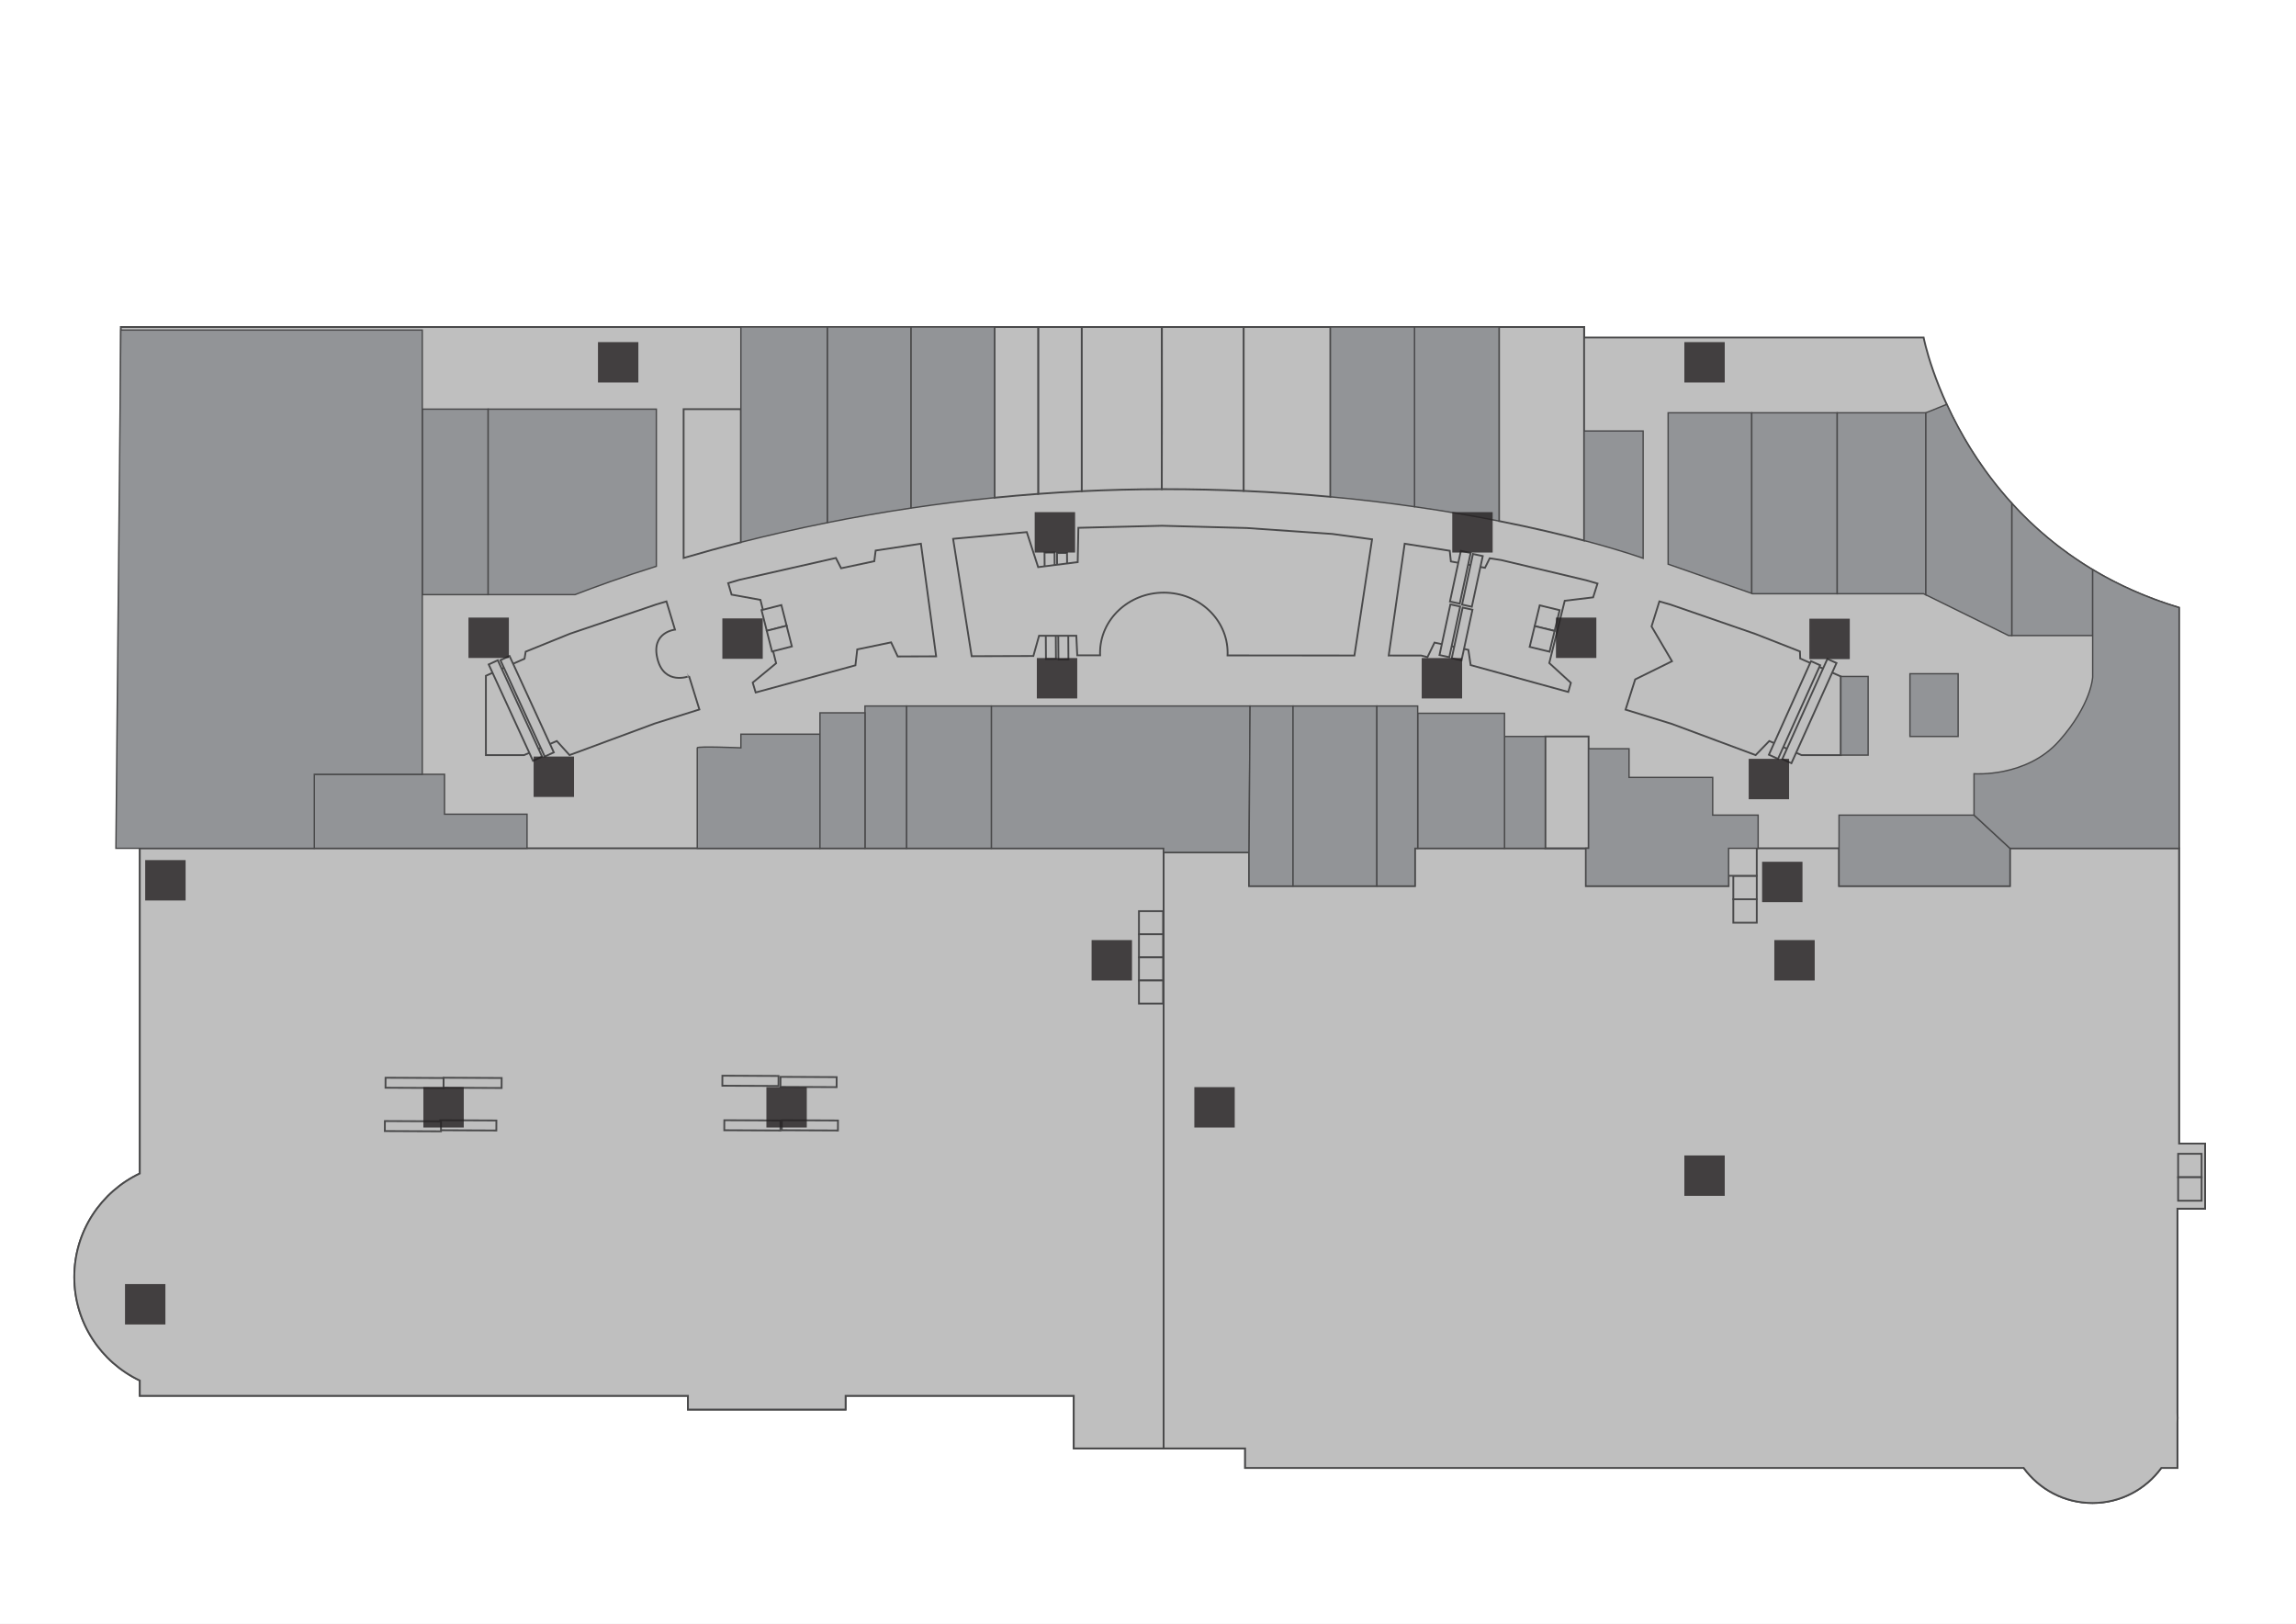
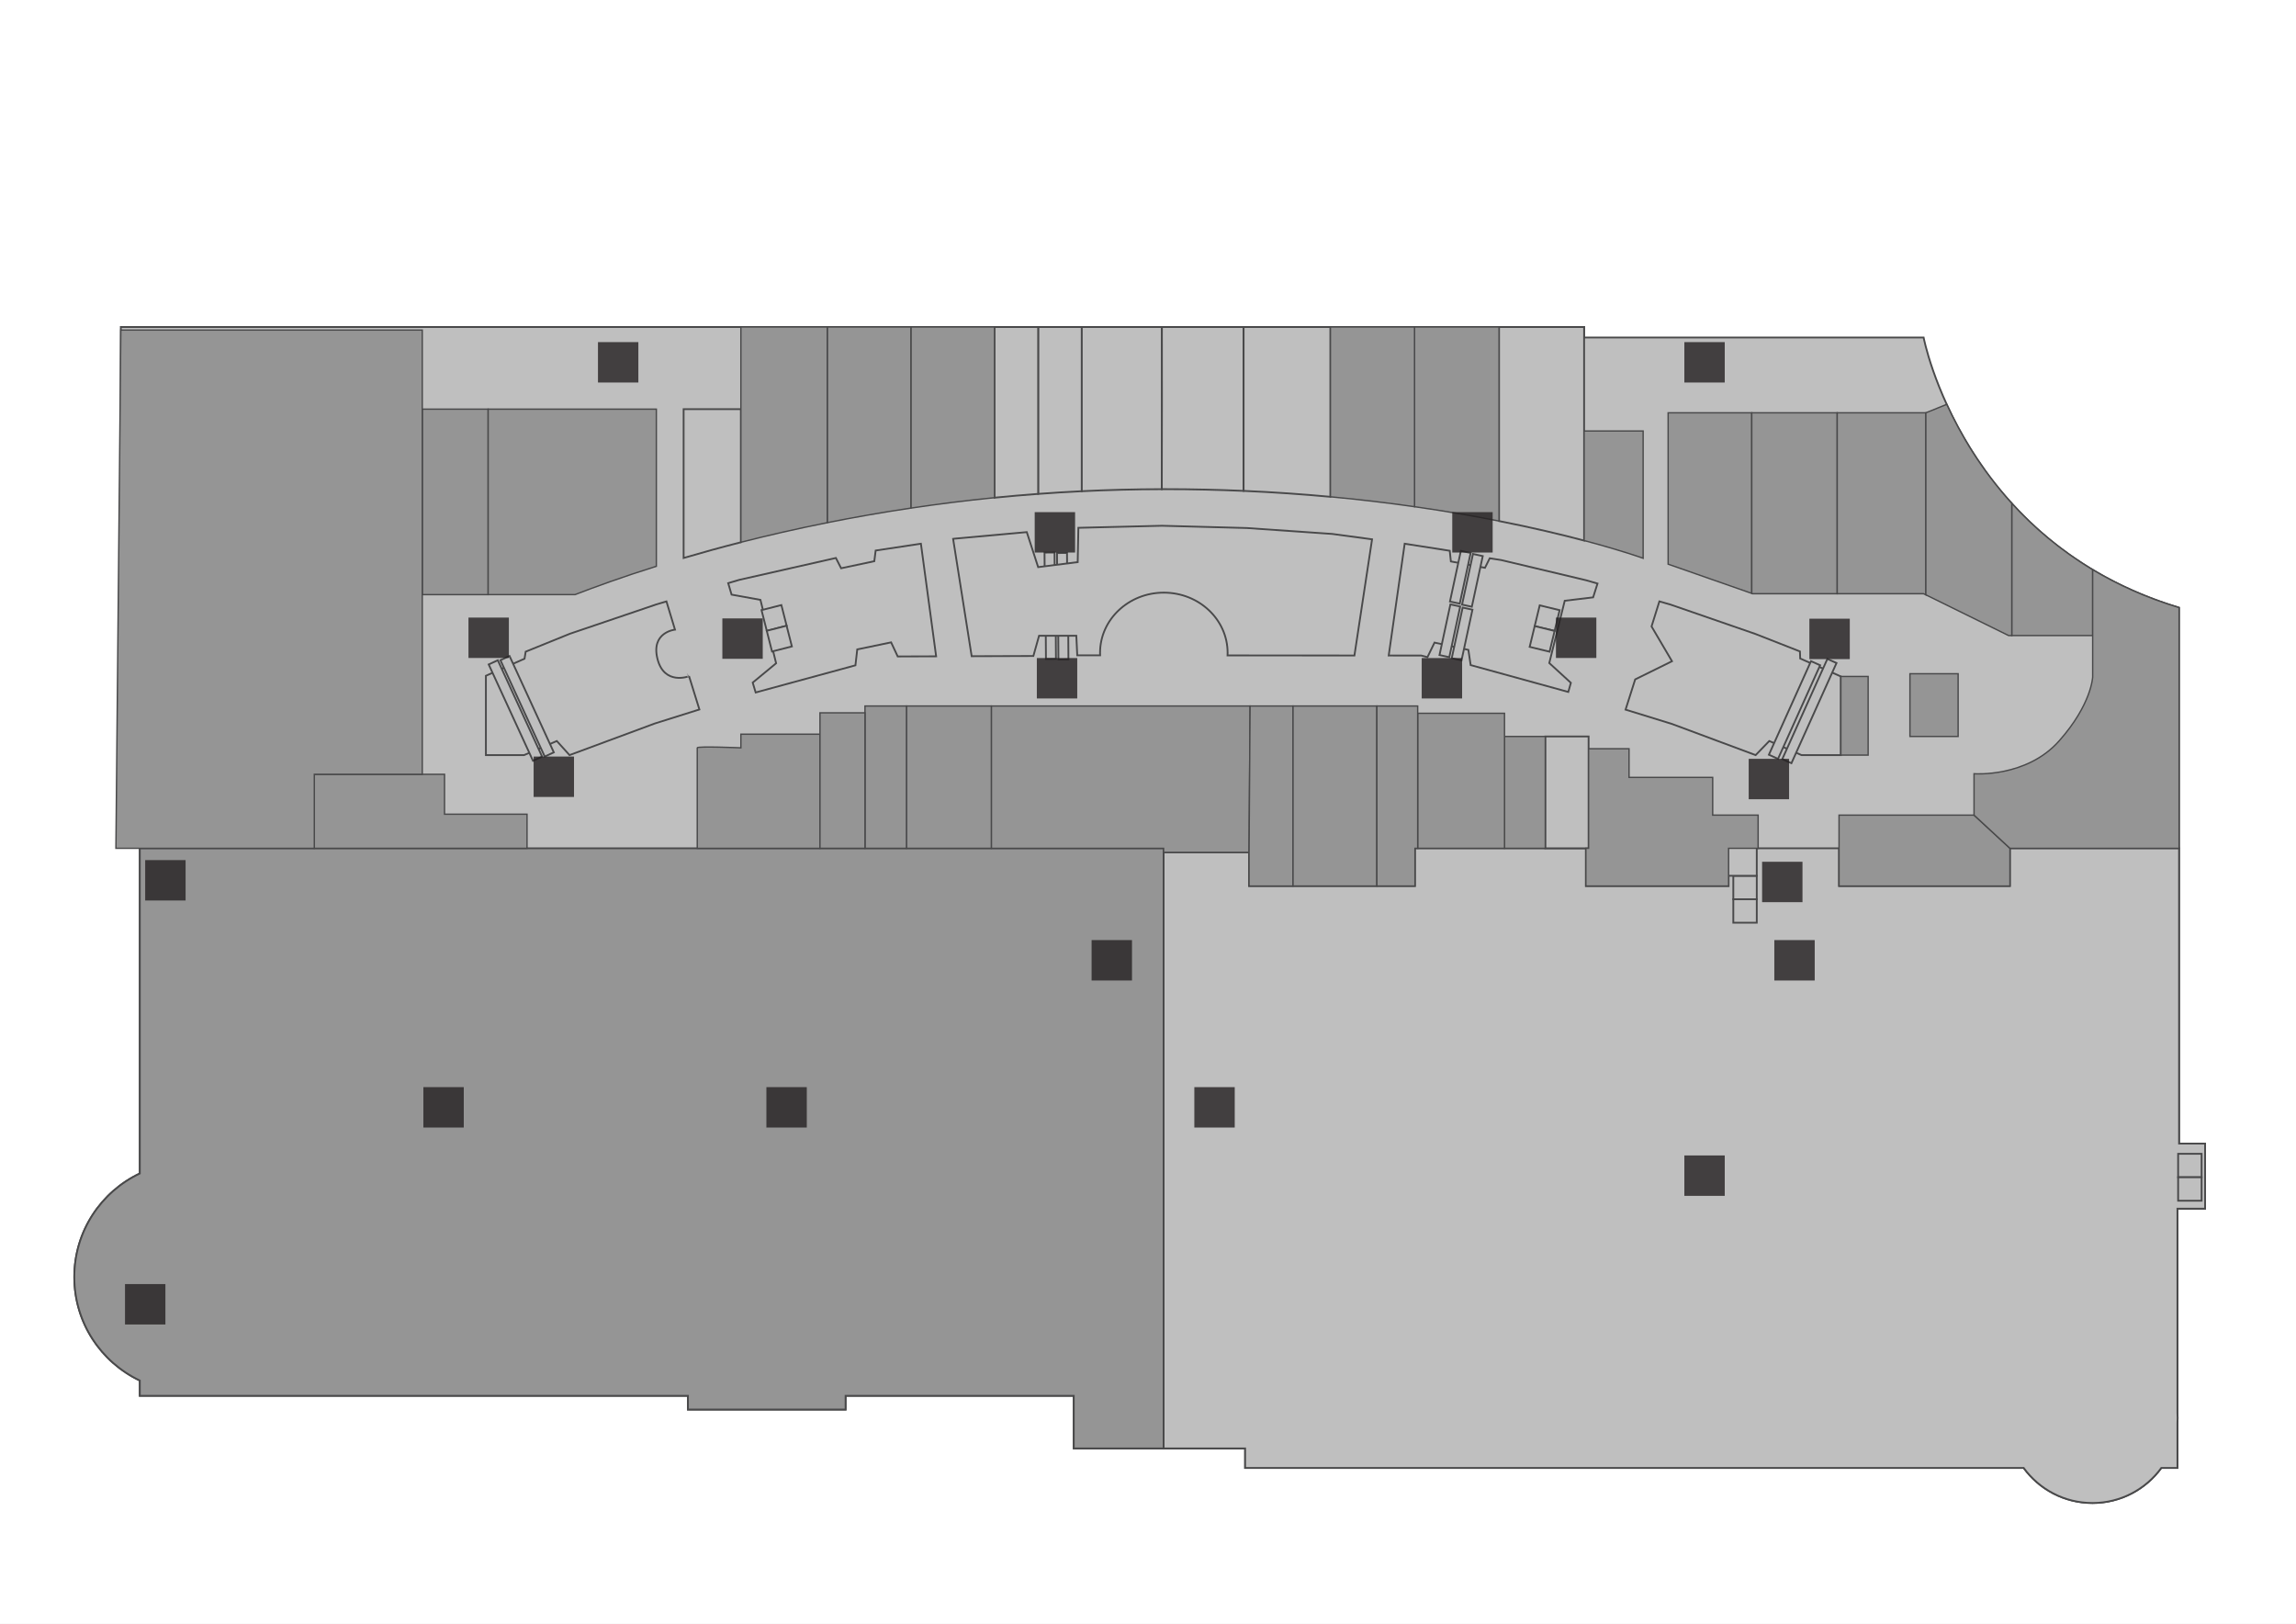
<svg xmlns="http://www.w3.org/2000/svg" version="1.1" id="Layer_1" x="0px" y="0px" width="841.89px" height="595.281px" viewBox="0 0 841.89 595.281" enable-background="new 0 0 841.89 595.281" xml:space="preserve">
  <g id="background">
    <rect fill="#FFFFFF" width="841.89" height="595.281" />
  </g>
  <g id="etc">
    <path fill="#BFBFBF" stroke="#49494A" stroke-width="0.66" stroke-miterlimit="10" d="M808.558,443.117v-23.863h-9.545V222.769   c-79.35-23.864-93.668-99.037-93.668-99.037H580.853v-3.843H44.302v138.875h6.96v171.458   c-14.196,6.732-24.017,21.189-24.017,37.947s9.82,31.217,24.017,37.949v5.605h200.991v5.037h57.805v-5.037h83.657v19.291h62.843   v7.158h285.479c5.676,7.785,14.859,12.85,25.229,12.85c10.371,0,19.557-5.064,25.23-12.85h5.918v-16.498   c0.037-0.615,0.061-1.236,0.061-1.861s-0.021-1.248-0.061-1.863v-74.836h10.145V443.117z" />
    <path fill="#BFBFBF" stroke="#49494A" stroke-width="0.66" stroke-miterlimit="10" d="M799.013,311h-62.012v13.834h-62.668V311   h-40.5v13.834h-52.332V311h-62.668v13.834H458v-12.332h-31.332v218.516h29.891v7.158h285.48c5.674,7.785,14.857,12.85,25.229,12.85   s19.557-5.064,25.229-12.85h5.92v-16.498c0.037-0.615,0.061-1.236,0.061-1.861s-0.023-1.248-0.061-1.863v-74.836h10.143v-23.863   h-9.545V311z" />
-     <path fill="#BFBFBF" stroke="#49494A" stroke-width="0.66" stroke-miterlimit="10" d="M51.263,311v119.223   c-14.196,6.732-24.017,21.191-24.017,37.949c0,16.756,9.82,31.215,24.017,37.949v5.604h200.991v5.039h57.805v-5.039h83.657v19.291   h32.952V311H51.263z" />
    <polygon fill="#BFBFBF" stroke="#49494A" stroke-width="0.66" stroke-miterlimit="10" points="321.084,201.833 320.584,205.75    308.417,208.333 306.501,204.563 271.084,212.583 267.009,213.79 268.25,218.001 278.834,219.917 284.584,243.167 276,250.25    277.08,253.869 313.667,243.917 314.333,238.083 326.75,235.5 329.167,240.667 343.258,240.619 337.677,199.333  " />
    <path fill="#BFBFBF" stroke="#49494A" stroke-width="0.66" stroke-miterlimit="10" d="M241.084,241.583   c-2.5-9.833,6.417-10.75,6.417-10.75l-3.133-10.345l-3.701,1.095l-31.666,10.75l-16.25,6.583l-0.417,2.583l-14.168,6.25v29.083h14   l12-5.167l4.667,5.167l31.25-11.583l16.368-5.148l-3.785-12.186C252.667,247.917,243.584,251.417,241.084,241.583z" />
    <polygon fill="#BFBFBF" stroke="#49494A" stroke-width="0.66" stroke-miterlimit="10" points="660.083,241.417 660.001,238.833    643.667,232.417 612.583,221.667 608.457,220.477 605.583,229.667 613.083,242.417 599.583,249.083 596.058,260.164    613.083,265.417 643.751,276.833 648.751,271.667 660.583,276.833 675.001,276.833 675.001,248  " />
    <path fill="#BFBFBF" stroke="#49494A" stroke-width="0.66" stroke-miterlimit="10" d="M568.083,243.083l5.668-22.833l10.416-1.25   c0,0,1.061-3.328,1.604-5.066l-4.104-1.184l-31.166-7.417l-4.25-0.666l-1.75,3.5l-12.5-2.333l-0.418-3.917l-16.5-2.583   l-0.021-0.003l-5.857,40.995l11.965,0.008l2.25,0.583l2.582-5.333l12.418,2.667l0.832,5.583l35.75,9.833l0.053,0.016l0.947-3.35   L568.083,243.083z" />
    <rect x="279.909" y="222.796" transform="matrix(-0.2468 -0.9691 0.9691 -0.2468 134.3354 557.5125)" fill="#BFBFBF" stroke="#49494A" stroke-width="0.66" stroke-miterlimit="10" width="7.832" height="7.511" />
    <rect x="281.844" y="230.357" transform="matrix(-0.2469 -0.969 0.969 -0.2469 129.4565 568.8304)" fill="#BFBFBF" stroke="#49494A" stroke-width="0.66" stroke-miterlimit="10" width="7.831" height="7.511" />
    <rect x="563.368" y="222.887" transform="matrix(0.2352 -0.972 0.972 0.2352 213.5844 724.714)" fill="#BFBFBF" stroke="#49494A" stroke-width="0.66" stroke-miterlimit="10" width="7.831" height="7.511" />
    <rect x="561.517" y="230.495" transform="matrix(0.2352 -0.972 0.972 0.2352 204.7834 728.738)" fill="#BFBFBF" stroke="#49494A" stroke-width="0.66" stroke-miterlimit="10" width="7.832" height="7.509" />
    <rect x="798.671" y="423.001" fill="#BFBFBF" stroke="#49494A" stroke-width="0.66" stroke-miterlimit="10" width="8.604" height="8.602" />
    <rect x="798.671" y="431.603" fill="#BFBFBF" stroke="#49494A" stroke-width="0.66" stroke-miterlimit="10" width="8.604" height="8.602" />
    <rect x="169.876" y="402.271" transform="matrix(-0.0045 1 -1 -0.0045 585.0477 242.7201)" fill="#BFBFBF" stroke="#49494A" stroke-width="0.66" stroke-miterlimit="10" width="3.671" height="20.586" />
    <rect x="149.579" y="402.576" transform="matrix(-0.0045 1 -1 -0.0045 564.9642 263.3233)" fill="#BFBFBF" stroke="#49494A" stroke-width="0.66" stroke-miterlimit="10" width="3.671" height="20.586" />
    <rect x="274.041" y="402.269" transform="matrix(-0.0045 1 -1 -0.0045 689.6829 138.5542)" fill="#BFBFBF" stroke="#49494A" stroke-width="0.66" stroke-miterlimit="10" width="3.671" height="20.586" />
    <rect x="295.124" y="402.269" transform="matrix(-0.0045 1 -1 -0.0045 710.8606 117.4719)" fill="#BFBFBF" stroke="#49494A" stroke-width="0.66" stroke-miterlimit="10" width="3.67" height="20.586" />
    <rect x="273.332" y="385.949" transform="matrix(-0.0045 1 -1 -0.0045 672.6503 122.8676)" fill="#BFBFBF" stroke="#49494A" stroke-width="0.66" stroke-miterlimit="10" width="3.672" height="20.586" />
    <rect x="294.644" y="386.373" transform="matrix(-0.0045 1 -1 -0.0045 694.4823 101.9845)" fill="#BFBFBF" stroke="#49494A" stroke-width="0.66" stroke-miterlimit="10" width="3.671" height="20.586" />
    <rect x="150.176" y="386.362" transform="matrix(-0.0048 1 -1 -0.0048 549.7349 246.8943)" fill="#BFBFBF" stroke="#49494A" stroke-width="0.66" stroke-miterlimit="10" width="3.668" height="21.277" />
    <rect x="171.47" y="386.361" transform="matrix(-0.0048 1 -1 -0.0048 571.1305 225.5986)" fill="#BFBFBF" stroke="#49494A" stroke-width="0.66" stroke-miterlimit="10" width="3.67" height="21.277" />
    <rect x="529.822" y="221.75" transform="matrix(-0.9777 -0.2102 0.2102 -0.9777 1002.816 569.1035)" fill="#BFBFBF" stroke="#49494A" stroke-width="0.66" stroke-miterlimit="10" width="3.672" height="18.998" />
    <rect x="534.264" y="222.897" transform="matrix(-0.9775 -0.2107 0.2107 -0.9775 1011.188 572.5427)" fill="#BFBFBF" stroke="#49494A" stroke-width="0.66" stroke-miterlimit="10" width="3.67" height="18.997" />
    <rect x="533.618" y="202.096" transform="matrix(-0.9776 -0.2103 0.2103 -0.9776 1014.417 531.0862)" fill="#BFBFBF" stroke="#49494A" stroke-width="0.66" stroke-miterlimit="10" width="3.67" height="18.998" />
    <rect x="538.06" y="203.243" transform="matrix(-0.9775 -0.2108 0.2108 -0.9775 1022.798 534.5294)" fill="#BFBFBF" stroke="#49494A" stroke-width="0.66" stroke-miterlimit="10" width="3.668" height="18.996" />
    <rect x="656.171" y="241.451" transform="matrix(0.9119 0.4105 -0.4105 0.9119 164.8072 -247.1471)" fill="#BFBFBF" stroke="#49494A" stroke-width="0.66" stroke-miterlimit="10" width="3.671" height="37.619" />
    <rect x="661.628" y="240.518" transform="matrix(0.9119 0.4105 -0.4105 0.9119 165.4505 -249.3521)" fill="#BFBFBF" stroke="#49494A" stroke-width="0.66" stroke-miterlimit="10" width="3.671" height="40.277" />
    <rect x="187.146" y="241.061" transform="matrix(-0.9086 0.4177 -0.4177 -0.9086 469.5021 418.2468)" fill="#BFBFBF" stroke="#49494A" stroke-width="0.66" stroke-miterlimit="10" width="3.672" height="38.882" />
    <rect x="191.455" y="239.492" transform="matrix(-0.9086 0.4177 -0.4177 -0.9086 477.0652 413.4587)" fill="#BFBFBF" stroke="#49494A" stroke-width="0.66" stroke-miterlimit="10" width="3.669" height="38.882" />
    <rect x="383.474" y="222.642" transform="matrix(-1 0.0068 -0.0068 -1 772.1839 461.6148)" fill="#BFBFBF" stroke="#49494A" stroke-width="0.66" stroke-miterlimit="10" width="3.671" height="18.951" />
    <rect x="388.049" y="222.803" transform="matrix(-1 0.0068 -0.0068 -1 781.3341 461.9051)" fill="#BFBFBF" stroke="#49494A" stroke-width="0.66" stroke-miterlimit="10" width="3.669" height="18.95" />
    <rect x="383.081" y="202.58" transform="matrix(-1 0.0068 -0.0068 -1 771.2627 421.4948)" fill="#BFBFBF" stroke="#49494A" stroke-width="0.66" stroke-miterlimit="10" width="3.671" height="18.951" />
    <rect x="387.658" y="202.741" transform="matrix(-1 0.0068 -0.0068 -1 780.4167 421.7832)" fill="#BFBFBF" stroke="#49494A" stroke-width="0.66" stroke-miterlimit="10" width="3.669" height="18.95" />
    <rect x="635.566" y="321.074" fill="#BFBFBF" stroke="#49494A" stroke-width="0.66" stroke-miterlimit="10" width="8.602" height="8.604" />
    <rect x="633.513" y="310.804" fill="#BFBFBF" stroke="#49494A" stroke-width="0.66" stroke-miterlimit="10" width="10.654" height="10.271" />
    <rect x="635.566" y="329.677" fill="#BFBFBF" stroke="#49494A" stroke-width="0.66" stroke-miterlimit="10" width="8.602" height="8.601" />
    <path fill="#BFBFBF" stroke="#49494A" stroke-width="0.66" stroke-miterlimit="10" d="M488.501,195.75l-31.25-2.167l-31.184-0.833   l-30.651,0.75l-0.25,12.583l-14.501,1.833l-4.166-12.833l-26.667,2.417l-0.348,0.053l6.802,43.023l22.628-0.076l2.083-7.417h13.667   L395,240.25l8.388,0.005c-0.014-0.306-0.024-0.613-0.024-0.922c0-12.185,10.469-22.063,23.384-22.063   c12.914,0,23.385,9.877,23.385,22.063c0,0.32-0.012,0.637-0.025,0.953l46.529,0.031l6.467-42.599L488.501,195.75z" />
    <rect x="417.626" y="334.044" fill="#BFBFBF" stroke="#49494A" stroke-width="0.66" stroke-miterlimit="10" width="8.858" height="8.472" />
    <rect x="417.626" y="342.516" fill="#BFBFBF" stroke="#49494A" stroke-width="0.66" stroke-miterlimit="10" width="8.858" height="8.476" />
    <rect x="417.626" y="350.99" fill="#BFBFBF" stroke="#49494A" stroke-width="0.66" stroke-miterlimit="10" width="8.858" height="8.475" />
    <rect x="417.626" y="359.464" fill="#BFBFBF" stroke="#49494A" stroke-width="0.66" stroke-miterlimit="10" width="8.858" height="8.475" />
    <polygon fill="#BFBFBF" stroke="#49494A" stroke-width="0.66" stroke-miterlimit="10" points="121.75,213.625 121.75,150    125.75,150 131.141,145.125 86.875,145.125 86.875,167.5 81.125,173.25 81.125,239.875 103.125,239.875 113.125,239.875    113.125,213.625  " />
    <path fill="#BFBFBF" stroke="#49494A" stroke-width="0.66" stroke-miterlimit="10" d="M250.667,150v54.563   c6.476-1.905,13.488-3.844,21-5.757V150H250.667z" />
    <path fill="#BFBFBF" stroke="#49494A" stroke-width="0.66" stroke-miterlimit="10" d="M380.667,119.889c0,9.879,0,45.778,0,61.178   c5.25-0.39,10.584-0.72,16-0.984v-60.194H380.667L380.667,119.889z" />
    <path fill="#BFBFBF" stroke="#49494A" stroke-width="0.66" stroke-miterlimit="10" d="M364.667,119.889v62.571   c5.24-0.523,10.574-0.99,16-1.393c0-15.4,0-51.299,0-61.178H364.667z" />
    <path fill="#BFBFBF" stroke="#49494A" stroke-width="0.66" stroke-miterlimit="10" d="M426.041,119.889h-29.375v60.194   c9.537-0.465,19.323-0.725,29.341-0.744C426.042,163.405,426.103,130.511,426.041,119.889z" />
-     <path fill="#BFBFBF" stroke="#49494A" stroke-width="0.66" stroke-miterlimit="10" d="M456,119.889v60.074   c11.131,0.486,21.754,1.235,31.834,2.172v-62.247L456,119.889L456,119.889z" />
-     <path fill="#BFBFBF" stroke="#49494A" stroke-width="0.66" stroke-miterlimit="10" d="M426.041,119.889   c0.062,10.622,0.002,43.516-0.033,59.45c0.387,0,0.771-0.004,1.16-0.004c9.939,0,19.561,0.224,28.832,0.629V119.89L426.041,119.889   L426.041,119.889z" />
    <path fill="#BFBFBF" stroke="#49494A" stroke-width="0.66" stroke-miterlimit="10" d="M580.853,123.732v-3.843h-31.186v71.132   c12.451,2.461,22.93,4.971,31.186,7.156v-40.176V123.732z" />
    <polygon fill="#BFBFBF" stroke="#49494A" stroke-width="0.66" stroke-miterlimit="10" points="582.501,274.5 582.501,270    566.625,270 566.625,311 581.501,311 582.501,311  " />
  </g>
  <g id="rooms">
-     <polygon id="r400-1" fill="#929497" stroke="#49494A" stroke-width="0.5" stroke-miterlimit="10" points="193.25,298.5 163,298.5    163,283.875 115.25,283.875 115.25,311 193.25,311  " />
-     <path id="r408" fill="#929497" stroke="#49494A" stroke-width="0.5" stroke-miterlimit="10" d="M334,119.889v66.387   c9.809-1.463,20.042-2.755,30.667-3.816v-62.571H334L334,119.889z" />
-     <path id="r407" fill="#929497" stroke="#49494A" stroke-width="0.5" stroke-miterlimit="10" d="M303.333,119.889   c0,12.641,0,57.102,0,71.731c9.68-1.934,19.918-3.741,30.667-5.344v-66.387H303.333z" />
-     <path id="r414" fill="#929497" stroke="#49494A" stroke-width="0.5" stroke-miterlimit="10" d="M518.667,119.889v65.871   c11.363,1.623,21.727,3.428,31,5.261v-71.132H518.667L518.667,119.889z" />
-     <path id="r416" fill="#929497" stroke="#49494A" stroke-width="0.5" stroke-miterlimit="10" d="M602.5,158.001h-21.646v40.176   c14.025,3.714,21.646,6.49,21.646,6.49V158.001z" />
-     <path id="r413" fill="#929497" stroke="#49494A" stroke-width="0.5" stroke-miterlimit="10" d="M487.833,119.889v62.247   c10.945,1.017,21.244,2.255,30.834,3.625V119.89L487.833,119.889L487.833,119.889z" />
-     <polygon id="r417-1-417-2" fill="#929497" stroke="#49494A" stroke-width="0.5" stroke-miterlimit="10" points="627.333,151.334    611.667,151.334 611.667,206.834 627.333,212.309 642.333,217.551 642.333,151.334  " />
-     <polygon id="r418" fill="#929497" stroke="#49494A" stroke-width="0.5" stroke-miterlimit="10" points="642.333,151.334    642.333,217.551 642.667,217.667 673.667,217.667 673.667,151.334  " />
-     <polygon id="r423" fill="#929497" stroke="#49494A" stroke-width="0.5" stroke-miterlimit="10" points="674.333,298.833    674.333,311 674.333,324.833 737.001,324.833 737.001,311 723.833,298.833  " />
-     <path id="r421" fill="#929497" stroke="#49494A" stroke-width="0.5" stroke-miterlimit="10" d="M737.667,184.535v48.466h29.666   v-24.138C755.349,201.679,745.587,193.251,737.667,184.535z" />
-     <polygon id="r419" fill="#929497" stroke="#49494A" stroke-width="0.5" stroke-miterlimit="10" points="673.667,151.334    673.667,217.667 705.333,217.667 706.167,218.077 706.167,151.334  " />
-     <path id="r422-1-422-2" fill="#929497" stroke="#49494A" stroke-width="0.5" stroke-miterlimit="10" d="M767.333,208.863v24.138   v15.167c0,0-0.332,10-12.332,23.5s-31.168,12-31.168,12v15.167L737.001,311h62.012v-88.23   C787.021,219.163,776.529,214.376,767.333,208.863z" />
-     <path id="r420" fill="#929497" stroke="#49494A" stroke-width="0.5" stroke-miterlimit="10" d="M713.818,148.245l-7.65,3.089l0,0   v66.743l30.334,14.924h1.166v-48.466C726.343,172.075,718.763,159.038,713.818,148.245z" />
-     <rect id="r402" x="154.834" y="150" fill="#929497" stroke="#49494A" stroke-width="0.5" stroke-miterlimit="10" width="24.166" height="68.001" />
-     <path id="r403-404" fill="#929497" stroke="#49494A" stroke-width="0.5" stroke-miterlimit="10" d="M179,150v68.001h31.834   c7.198-2.784,17.258-6.441,29.833-10.396V150H179z" />
-     <path id="r406" fill="#929497" stroke="#49494A" stroke-width="0.5" stroke-miterlimit="10" d="M303.333,119.889h-31.667V150   v48.805c9.74-2.481,20.32-4.918,31.667-7.185C303.333,176.991,303.333,132.53,303.333,119.889z" />
-     <polygon id="r429-431" fill="#929497" stroke="#49494A" stroke-width="0.5" stroke-miterlimit="10" points="363.5,258.833    363.5,311 426.667,311 426.667,312.501 458,312.501 458.375,258.833  " />
-     <rect id="r432" x="332.375" y="258.833" fill="#929497" stroke="#49494A" stroke-width="0.5" stroke-miterlimit="10" width="31.125" height="52.167" />
-     <polygon id="r433-1" fill="#929497" stroke="#49494A" stroke-width="0.5" stroke-miterlimit="10" points="317.167,258.833    317.167,261.333 317.167,311 332.375,311 332.375,258.833  " />
-     <path id="r434-435" fill="#929497" stroke="#49494A" stroke-width="0.5" stroke-miterlimit="10" d="M271.667,269.167v5   c0,0-16-0.667-16,0c0,0.479,0,23.766,0,36.833h45v-41.833H271.667z" />
-     <polygon id="r433-2" fill="#929497" stroke="#49494A" stroke-width="0.5" stroke-miterlimit="10" points="300.667,261.333    300.667,269.167 300.667,311 317.167,311 317.167,261.333  " />
-     <polygon id="r428-2" fill="#929497" stroke="#49494A" stroke-width="0.5" stroke-miterlimit="10" points="458.375,258.833    458,312.501 458,324.833 474.125,324.833 474.125,258.833  " />
-     <polygon id="r424" fill="#929497" stroke="#49494A" stroke-width="0.5" stroke-miterlimit="10" points="628.001,298.833    628.001,285 597.333,285 597.333,274.5 582.501,274.5 582.501,311 581.501,311 581.501,324.833 633.833,324.833 633.833,311    644.667,311 644.667,298.833  " />
-     <rect id="r425" x="551.667" y="270" fill="#929497" stroke="#49494A" stroke-width="0.5" stroke-miterlimit="10" width="14.957" height="41" />
-     <polygon id="r426" fill="#929497" stroke="#49494A" stroke-width="0.5" stroke-miterlimit="10" points="551.667,261.5    519.833,261.5 519.833,311 551.667,311 551.667,270  " />
-     <polygon id="r427-2-428-1" fill="#929497" stroke="#49494A" stroke-width="0.5" stroke-miterlimit="10" points="489.25,258.833    474.125,258.833 474.125,324.833 489.25,324.833 504.875,324.833 504.875,258.833  " />
-     <polygon id="r427-1" fill="#929497" stroke="#49494A" stroke-width="0.5" stroke-miterlimit="10" points="519.833,258.833    504.875,258.833 504.875,324.833 518.833,324.833 518.833,311 519.833,311 519.833,261.5  " />
-     <rect id="k401-k402" x="675.001" y="248" fill="#929497" stroke="#49494A" stroke-width="0.5" stroke-miterlimit="10" width="10" height="28.833" />
-     <rect id="k403-k404" x="700.333" y="247" fill="#929497" stroke="#49494A" stroke-width="0.5" stroke-miterlimit="10" width="17.668" height="23" />
-     <polygon id="r436" fill="#929497" stroke="#49494A" stroke-width="0.5" stroke-miterlimit="10" points="42.5,311 115.25,311    115.25,283.875 154.834,283.875 154.834,121 44.302,121  " />
+     <path id="central-department-store" fill="#959595" stroke="#49494A" stroke-width="0.66" stroke-miterlimit="10" d="M51.263,311v119.223   c-14.196,6.732-24.017,21.191-24.017,37.949c0,16.756,9.82,31.215,24.017,37.949v5.604h200.991v5.039h57.805v-5.039h83.657v19.291   h32.952V311H51.263z" />
+     <polygon id="r400-1" fill="#959595" stroke="#49494A" stroke-width="0.5" stroke-miterlimit="10" points="193.25,298.5 163,298.5    163,283.875 115.25,283.875 115.25,311 193.25,311  " />
+     <path id="r411" fill="#BFBFBF" stroke="#49494A" stroke-width="0.66" stroke-miterlimit="10" d="M426.041,119.889   c0.062,10.622,0.002,43.516-0.033,59.45c0.387,0,0.771-0.004,1.16-0.004c9.939,0,19.561,0.224,28.832,0.629V119.89L426.041,119.889   L426.041,119.889z" />
+     <path id="r412" fill="#BFBFBF" stroke="#49494A" stroke-width="0.66" stroke-miterlimit="10" d="M456,119.889v60.074   c11.131,0.486,21.754,1.235,31.834,2.172v-62.247L456,119.889L456,119.889z" />
+     <path id="r408" fill="#959595" stroke="#49494A" stroke-width="0.5" stroke-miterlimit="10" d="M334,119.889v66.387   c9.809-1.463,20.042-2.755,30.667-3.816v-62.571H334L334,119.889z" />
+     <path id="r407" fill="#959595" stroke="#49494A" stroke-width="0.5" stroke-miterlimit="10" d="M303.333,119.889   c0,12.641,0,57.102,0,71.731c9.68-1.934,19.918-3.741,30.667-5.344v-66.387H303.333z" />
+     <path id="r414" fill="#959595" stroke="#49494A" stroke-width="0.5" stroke-miterlimit="10" d="M518.667,119.889v65.871   c11.363,1.623,21.727,3.428,31,5.261v-71.132H518.667L518.667,119.889z" />
+     <path id="r416" fill="#959595" stroke="#49494A" stroke-width="0.5" stroke-miterlimit="10" d="M602.5,158.001h-21.646v40.176   c14.025,3.714,21.646,6.49,21.646,6.49V158.001z" />
+     <path id="r413" fill="#959595" stroke="#49494A" stroke-width="0.5" stroke-miterlimit="10" d="M487.833,119.889v62.247   c10.945,1.017,21.244,2.255,30.834,3.625V119.89L487.833,119.889L487.833,119.889z" />
+     <polygon id="r417-1-417-2" fill="#959595" stroke="#49494A" stroke-width="0.5" stroke-miterlimit="10" points="627.333,151.334    611.667,151.334 611.667,206.834 627.333,212.309 642.333,217.551 642.333,151.334  " />
+     <polygon id="r418" fill="#959595" stroke="#49494A" stroke-width="0.5" stroke-miterlimit="10" points="642.333,151.334    642.333,217.551 642.667,217.667 673.667,217.667 673.667,151.334  " />
+     <polygon id="r423" fill="#959595" stroke="#49494A" stroke-width="0.5" stroke-miterlimit="10" points="674.333,298.833    674.333,311 674.333,324.833 737.001,324.833 737.001,311 723.833,298.833  " />
+     <path id="r421" fill="#959595" stroke="#49494A" stroke-width="0.5" stroke-miterlimit="10" d="M737.667,184.535v48.466h29.666   v-24.138C755.349,201.679,745.587,193.251,737.667,184.535z" />
+     <polygon id="r419" fill="#959595" stroke="#49494A" stroke-width="0.5" stroke-miterlimit="10" points="673.667,151.334    673.667,217.667 705.333,217.667 706.167,218.077 706.167,151.334  " />
+     <path id="r422-1-422-2" fill="#959595" stroke="#49494A" stroke-width="0.5" stroke-miterlimit="10" d="M767.333,208.863v24.138   v15.167c0,0-0.332,10-12.332,23.5s-31.168,12-31.168,12v15.167L737.001,311h62.012v-88.23   C787.021,219.163,776.529,214.376,767.333,208.863z" />
+     <path id="r420" fill="#959595" stroke="#49494A" stroke-width="0.5" stroke-miterlimit="10" d="M713.818,148.245l-7.65,3.089l0,0   v66.743l30.334,14.924h1.166v-48.466C726.343,172.075,718.763,159.038,713.818,148.245z" />
+     <rect id="r402" x="154.834" y="150" fill="#959595" stroke="#49494A" stroke-width="0.5" stroke-miterlimit="10" width="24.166" height="68.001" />
+     <path id="r403-404" fill="#959595" stroke="#49494A" stroke-width="0.5" stroke-miterlimit="10" d="M179,150v68.001h31.834   c7.198-2.784,17.258-6.441,29.833-10.396V150H179z" />
+     <path id="r406" fill="#959595" stroke="#49494A" stroke-width="0.5" stroke-miterlimit="10" d="M303.333,119.889h-31.667V150   v48.805c9.74-2.481,20.32-4.918,31.667-7.185C303.333,176.991,303.333,132.53,303.333,119.889z" />
+     <polygon id="r429-431" fill="#959595" stroke="#49494A" stroke-width="0.5" stroke-miterlimit="10" points="363.5,258.833    363.5,311 426.667,311 426.667,312.501 458,312.501 458.375,258.833  " />
+     <rect id="r432" x="332.375" y="258.833" fill="#959595" stroke="#49494A" stroke-width="0.5" stroke-miterlimit="10" width="31.125" height="52.167" />
+     <polygon id="r433-1" fill="#959595" stroke="#49494A" stroke-width="0.5" stroke-miterlimit="10" points="317.167,258.833    317.167,261.333 317.167,311 332.375,311 332.375,258.833  " />
+     <path id="r434-435" fill="#959595" stroke="#49494A" stroke-width="0.5" stroke-miterlimit="10" d="M271.667,269.167v5   c0,0-16-0.667-16,0c0,0.479,0,23.766,0,36.833h45v-41.833H271.667z" />
+     <polygon id="r433-2" fill="#959595" stroke="#49494A" stroke-width="0.5" stroke-miterlimit="10" points="300.667,261.333    300.667,269.167 300.667,311 317.167,311 317.167,261.333  " />
+     <polygon id="r428-2" fill="#959595" stroke="#49494A" stroke-width="0.5" stroke-miterlimit="10" points="458.375,258.833    458,312.501 458,324.833 474.125,324.833 474.125,258.833  " />
+     <polygon id="r424" fill="#959595" stroke="#49494A" stroke-width="0.5" stroke-miterlimit="10" points="628.001,298.833    628.001,285 597.333,285 597.333,274.5 582.501,274.5 582.501,311 581.501,311 581.501,324.833 633.833,324.833 633.833,311    644.667,311 644.667,298.833  " />
+     <rect id="r425" x="551.667" y="270" fill="#959595" stroke="#49494A" stroke-width="0.5" stroke-miterlimit="10" width="14.957" height="41" />
+     <polygon id="r426" fill="#959595" stroke="#49494A" stroke-width="0.5" stroke-miterlimit="10" points="551.667,261.5    519.833,261.5 519.833,311 551.667,311 551.667,270  " />
+     <polygon id="r427-2-428-1" fill="#959595" stroke="#49494A" stroke-width="0.5" stroke-miterlimit="10" points="489.25,258.833    474.125,258.833 474.125,324.833 489.25,324.833 504.875,324.833 504.875,258.833  " />
+     <polygon id="r427-1" fill="#959595" stroke="#49494A" stroke-width="0.5" stroke-miterlimit="10" points="519.833,258.833    504.875,258.833 504.875,324.833 518.833,324.833 518.833,311 519.833,311 519.833,261.5  " />
+     <rect id="k401-k402" x="675.001" y="248" fill="#959595" stroke="#49494A" stroke-width="0.5" stroke-miterlimit="10" width="10" height="28.833" />
+     <rect id="k403-k404" x="700.333" y="247" fill="#959595" stroke="#49494A" stroke-width="0.5" stroke-miterlimit="10" width="17.668" height="23" />
+     <polygon id="r436" fill="#959595" stroke="#49494A" stroke-width="0.5" stroke-miterlimit="10" points="42.5,311 115.25,311    115.25,283.875 154.834,283.875 154.834,121 44.302,121  " />
  </g>
  <g id="signs">
    <g id="toilet">
      <rect x="617.613" y="125.424" opacity="0.8" fill="#231F20" enable-background="new    " width="14.811" height="14.811" />
      <rect x="219.262" y="125.424" opacity="0.8" fill="#231F20" enable-background="new    " width="14.811" height="14.811" />
      <rect x="53.241" y="315.326" opacity="0.8" fill="#231F20" enable-background="new    " width="14.811" height="14.811" />
    </g>
    <g id="escalator">
      <rect x="281.02" y="398.563" opacity="0.8" fill="#231F20" enable-background="new    " width="14.811" height="14.812" />
      <rect x="155.241" y="398.563" opacity="0.8" fill="#231F20" enable-background="new    " width="14.811" height="14.812" />
      <rect x="195.667" y="277.36" opacity="0.8" fill="#231F20" enable-background="new    " width="14.811" height="14.811" />
      <rect x="171.781" y="226.414" opacity="0.8" fill="#231F20" enable-background="new    " width="14.811" height="14.811" />
      <rect x="379.399" y="187.758" opacity="0.8" fill="#231F20" enable-background="new    " width="14.811" height="14.811" />
      <rect x="380.183" y="241.255" opacity="0.8" fill="#231F20" enable-background="new    " width="14.812" height="14.811" />
      <rect x="532.511" y="187.758" opacity="0.8" fill="#231F20" enable-background="new    " width="14.811" height="14.811" />
      <rect x="521.312" y="241.255" opacity="0.8" fill="#231F20" enable-background="new    " width="14.812" height="14.811" />
      <rect x="641.207" y="278.201" opacity="0.8" fill="#231F20" enable-background="new    " width="14.811" height="14.811" />
      <rect x="663.462" y="226.828" opacity="0.8" fill="#231F20" enable-background="new    " width="14.812" height="14.811" />
    </g>
    <g id="lift">
      <rect x="570.531" y="226.414" opacity="0.8" fill="#231F20" enable-background="new    " width="14.811" height="14.811" />
      <rect x="264.87" y="226.719" opacity="0.8" fill="#231F20" enable-background="new    " width="14.811" height="14.812" />
      <rect x="400.262" y="344.652" opacity="0.8" fill="#231F20" enable-background="new    " width="14.812" height="14.811" />
      <rect x="45.836" y="470.763" opacity="0.8" fill="#231F20" enable-background="new    " width="14.811" height="14.811" />
      <rect x="646.119" y="315.939" opacity="0.8" fill="#231F20" enable-background="new    " width="14.811" height="14.811" />
    </g>
    <g id="entrance">
      <rect x="650.601" y="344.653" opacity="0.8" fill="#231F20" enable-background="new    " width="14.811" height="14.812" />
      <rect x="437.935" y="398.563" opacity="0.8" fill="#231F20" enable-background="new    " width="14.811" height="14.812" />
    </g>
    <rect id="parking" x="617.613" y="423.607" opacity="0.8" fill="#231F20" enable-background="new    " width="14.811" height="14.811" />
  </g>
</svg>
